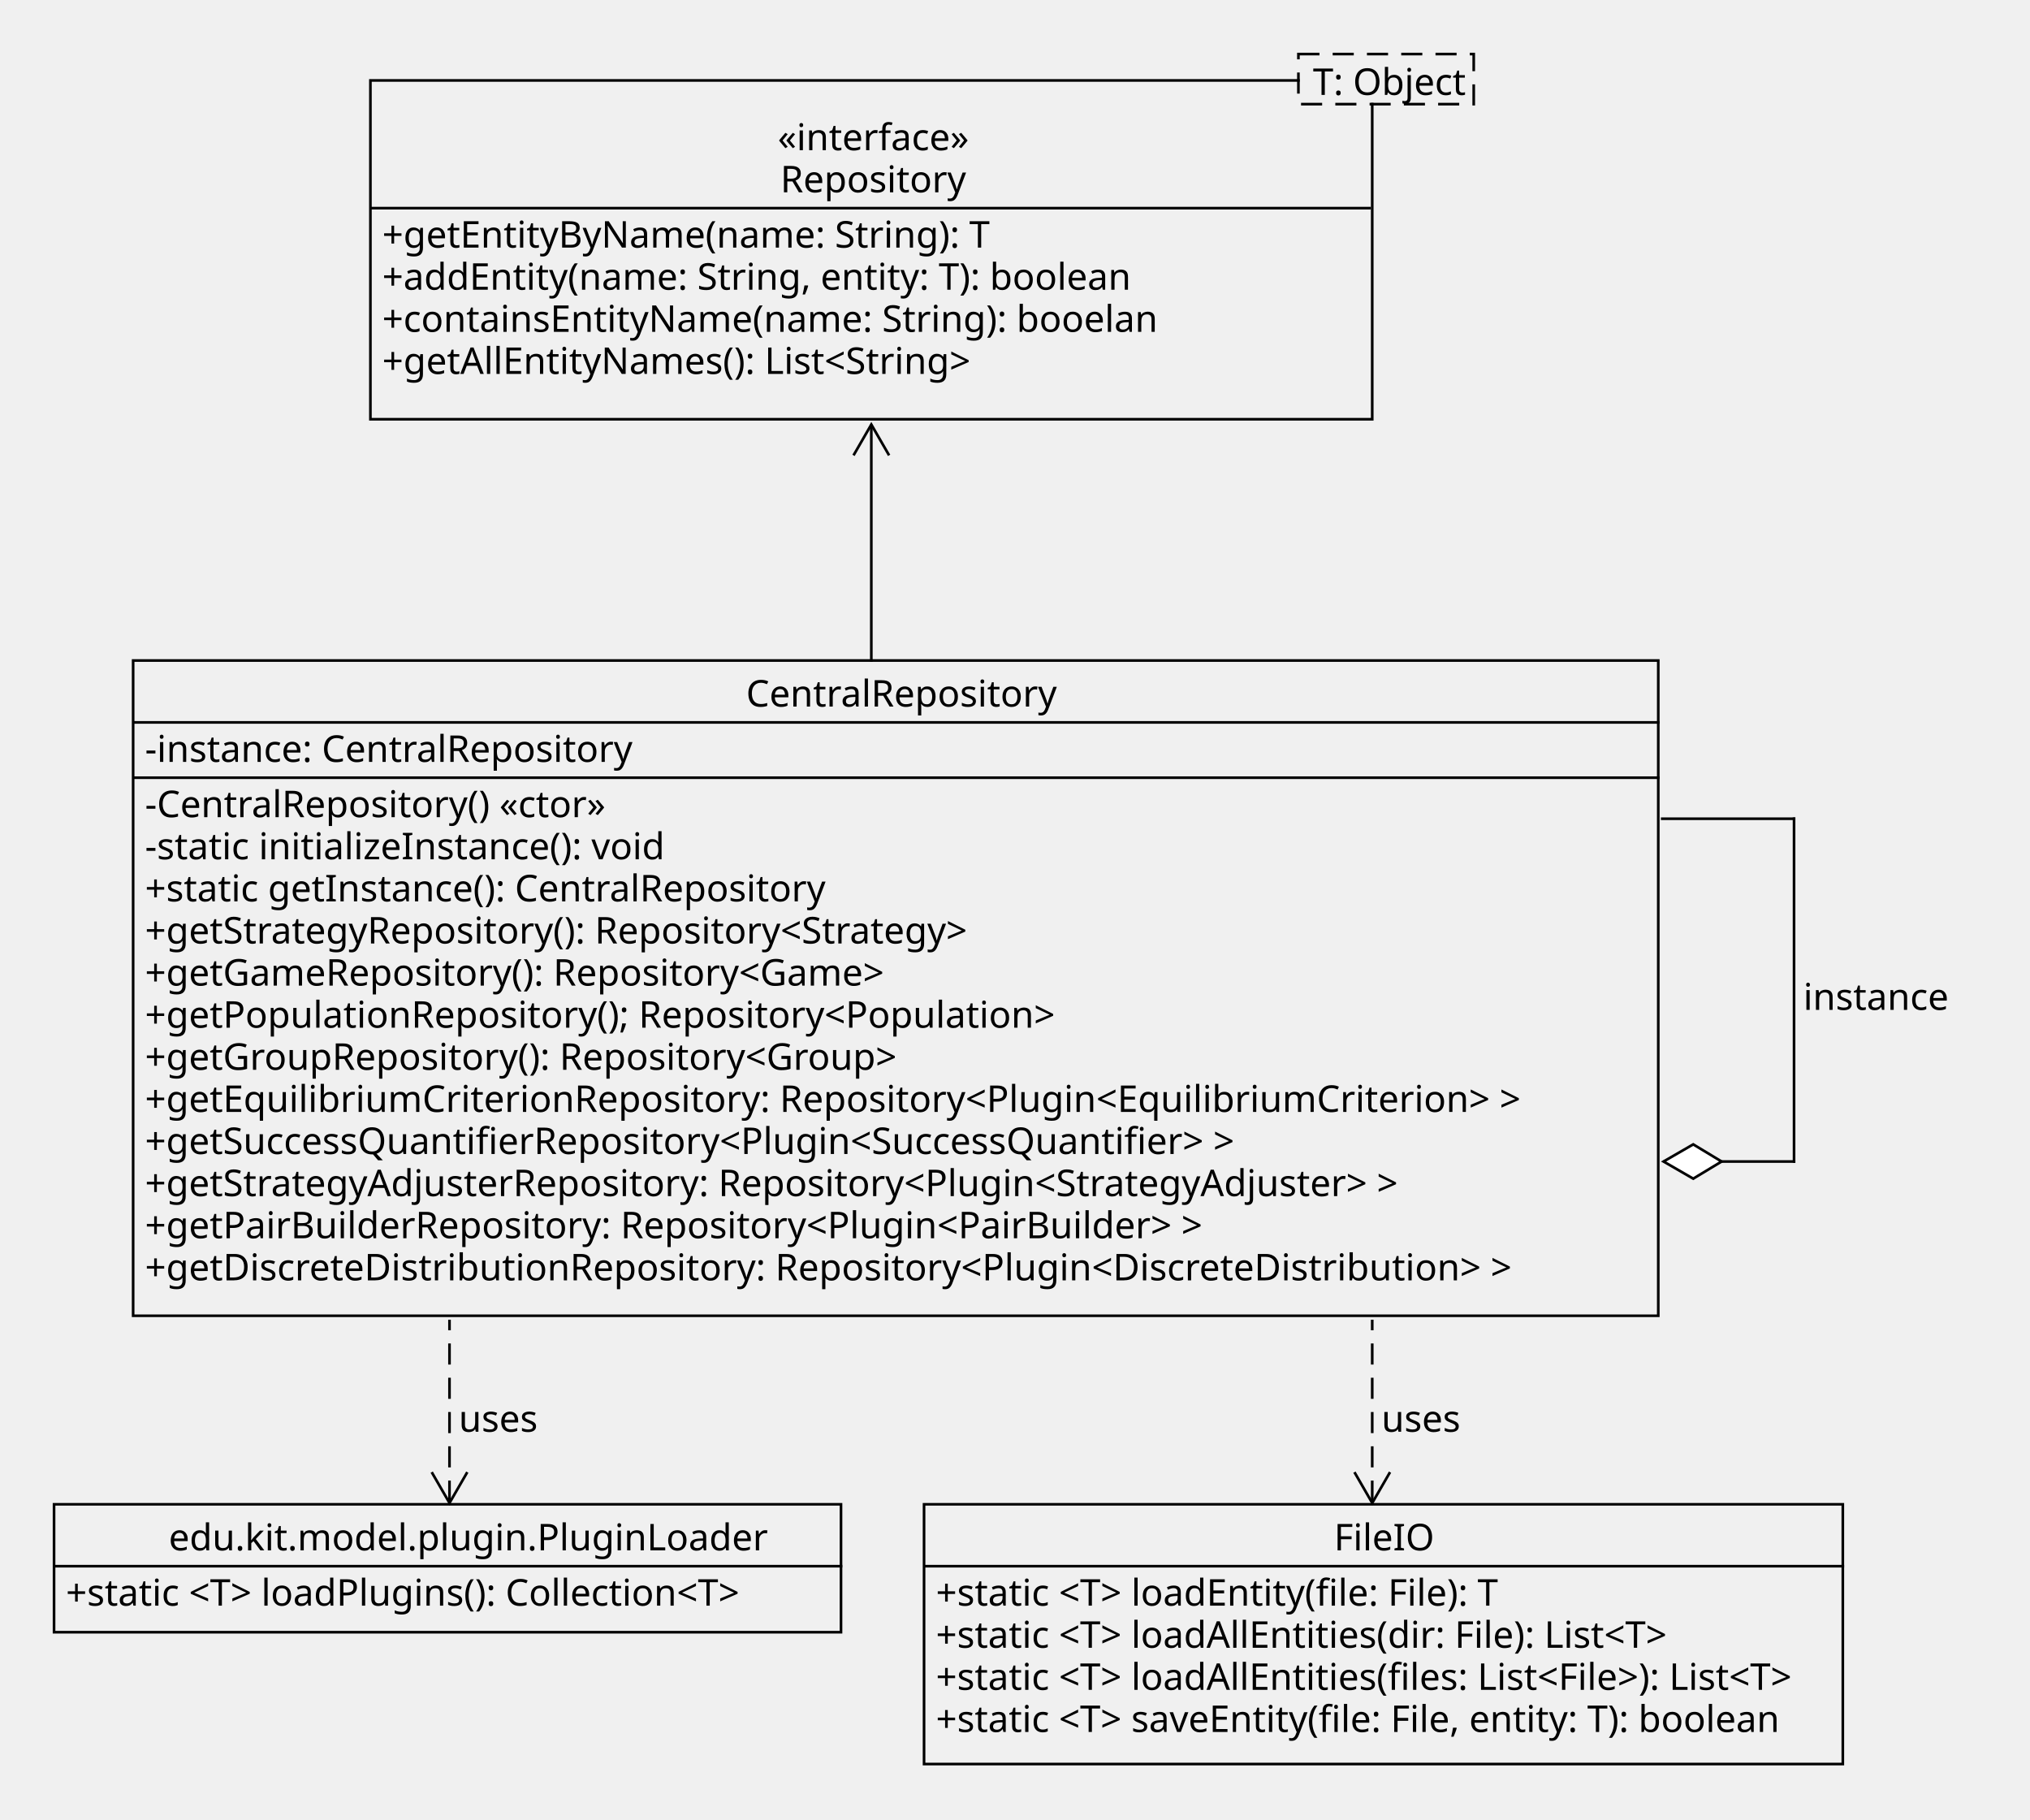
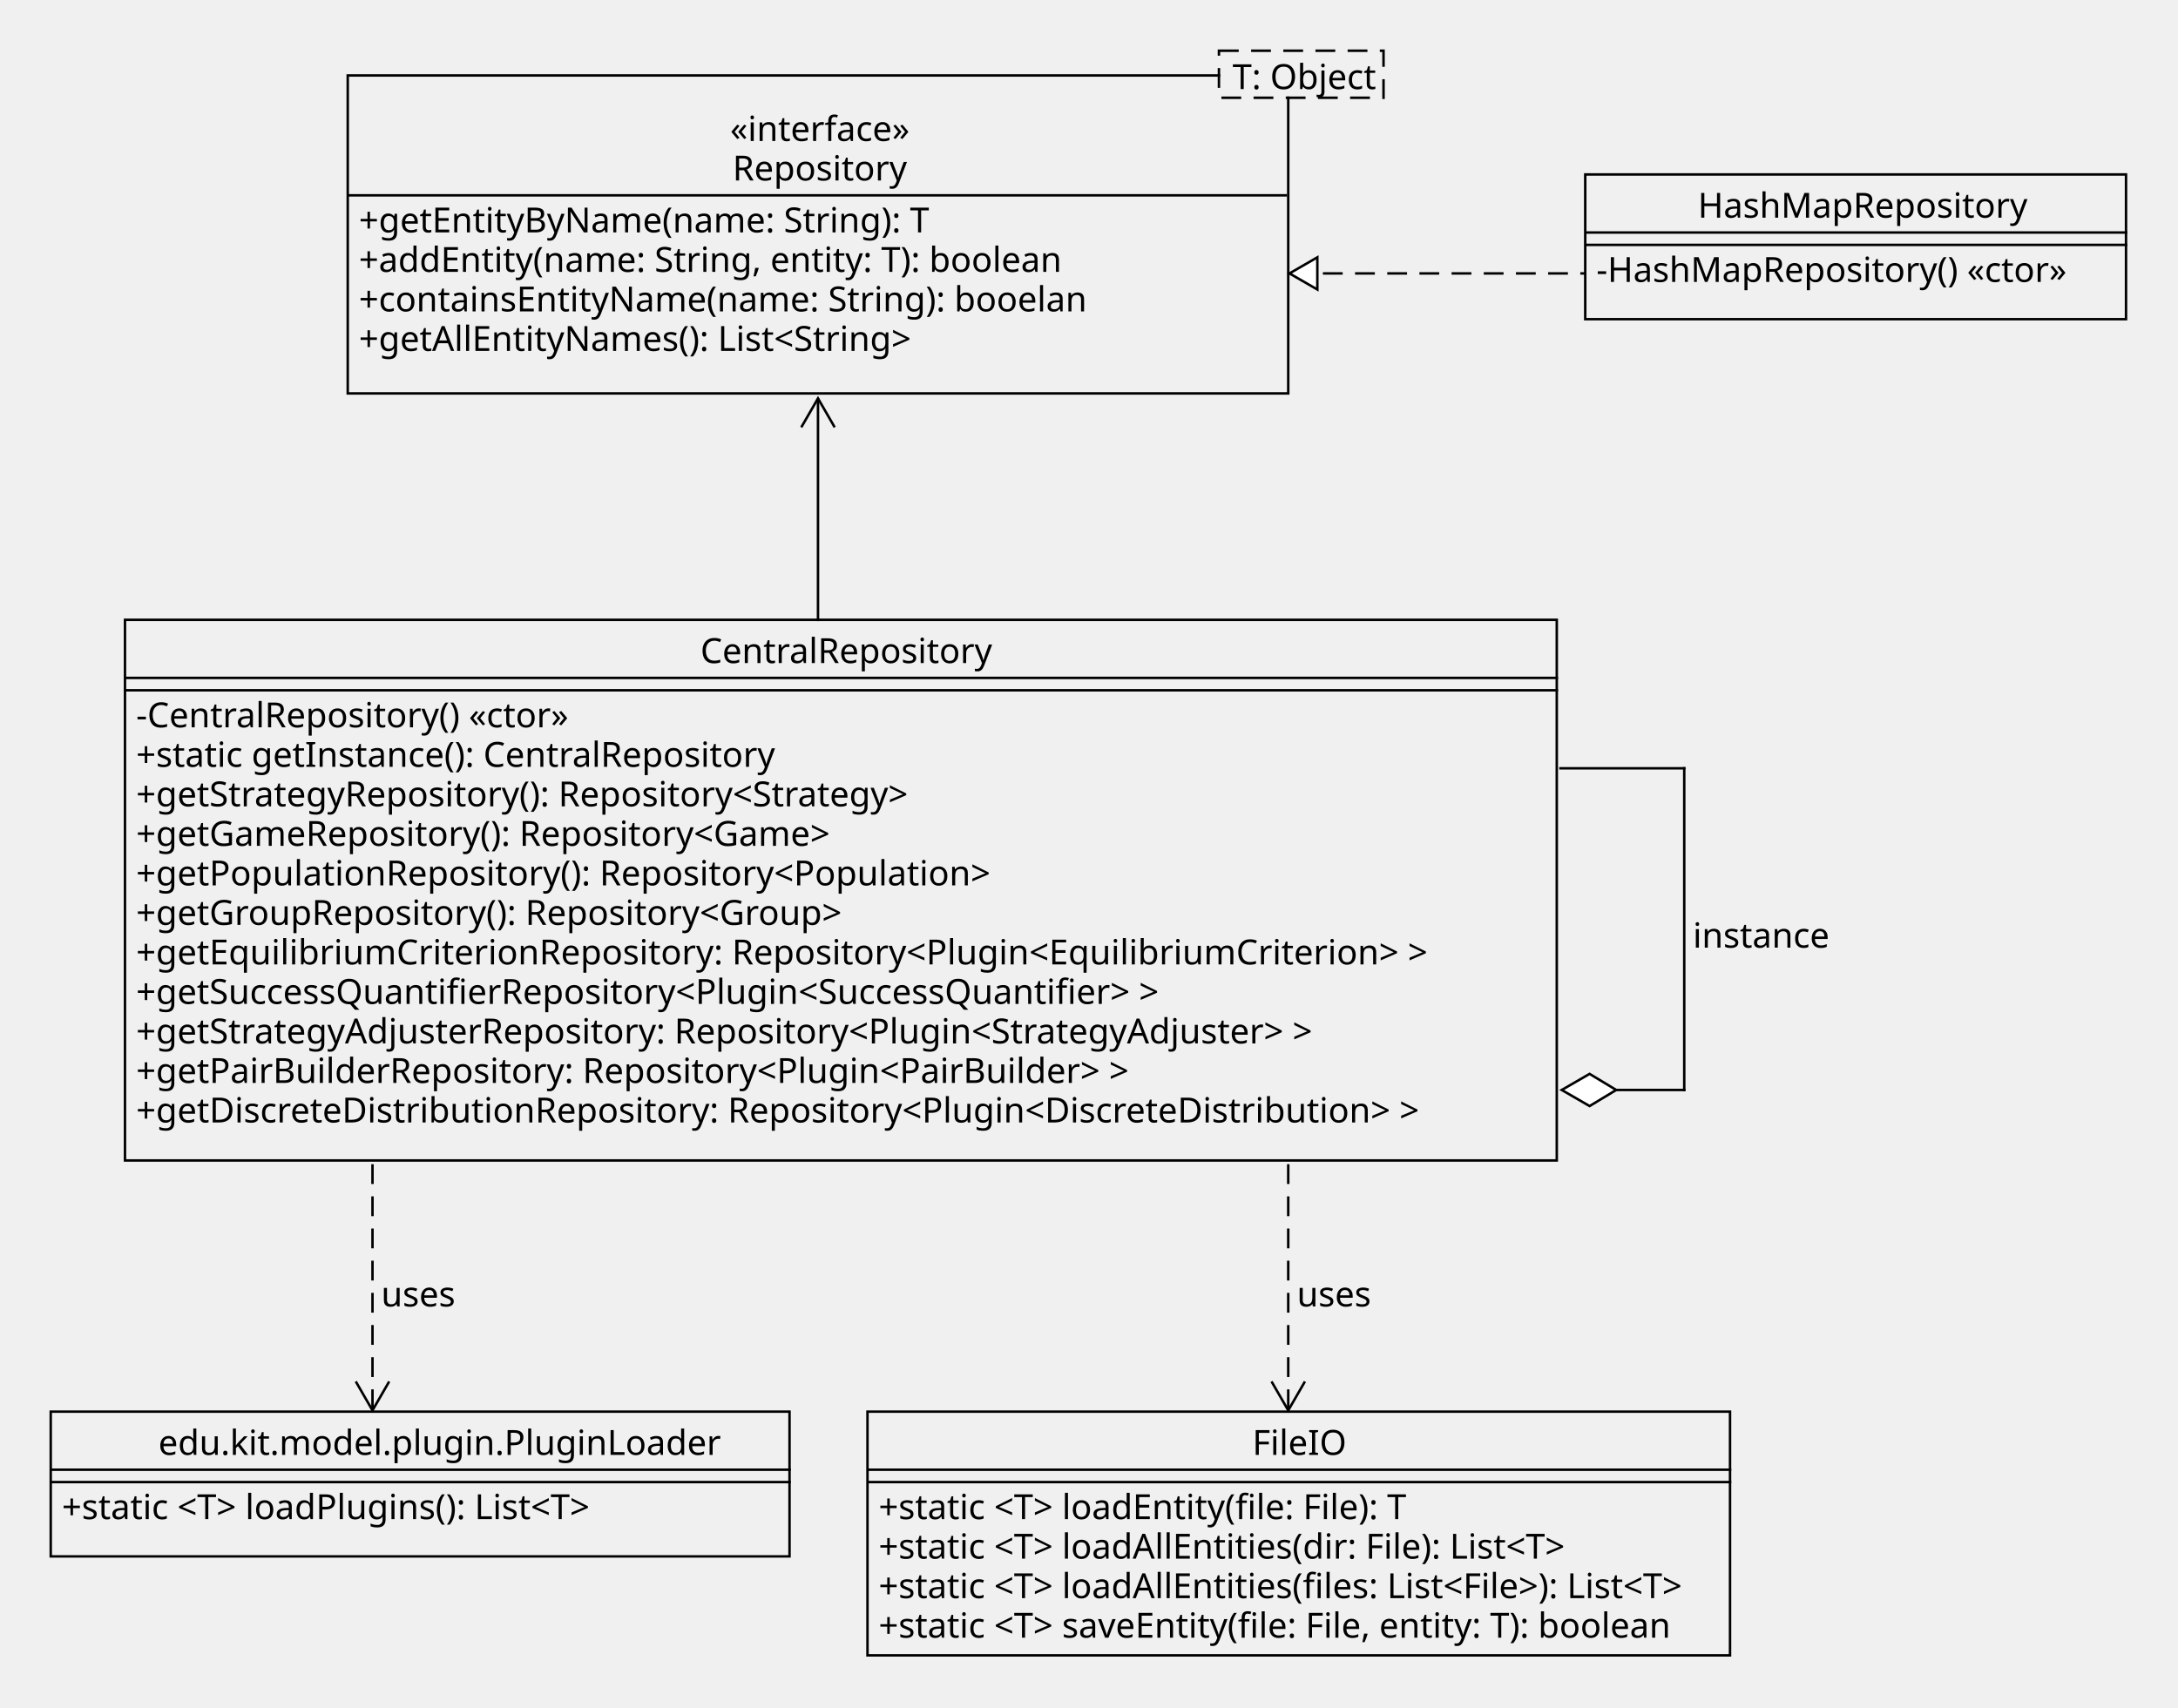
- <svg xmlns="http://www.w3.org/2000/svg" fill-opacity="1" color-rendering="auto" color-interpolation="auto" text-rendering="auto" stroke="black" stroke-linecap="square" width="770" stroke-miterlimit="10" shape-rendering="auto" stroke-opacity="1" fill="black" stroke-dasharray="none" font-weight="normal" stroke-width="1" viewBox="430 110 770 690" height="690" font-family="'Dialog'" font-style="normal" stroke-linejoin="miter" font-size="12px" stroke-dashoffset="0" image-rendering="auto">
+ <svg xmlns="http://www.w3.org/2000/svg" fill-opacity="1" color-rendering="auto" color-interpolation="auto" text-rendering="auto" stroke="black" stroke-linecap="square" width="880" stroke-miterlimit="10" shape-rendering="auto" stroke-opacity="1" fill="black" stroke-dasharray="none" font-weight="normal" stroke-width="1" viewBox="240 80 880 690" height="690" font-family="'Dialog'" font-style="normal" stroke-linejoin="miter" font-size="12px" stroke-dashoffset="0" image-rendering="auto">
  <defs id="genericDefs" />
  <g>
    <defs id="defs1">
      <clipPath clipPathUnits="userSpaceOnUse" id="clipPath1">
        <path d="M0 0 L2147483647 0 L2147483647 2147483647 L0 2147483647 L0 0 Z" />
      </clipPath>
      <clipPath clipPathUnits="userSpaceOnUse" id="clipPath2">
-         <path d="M0 0 L0 50 L300 50 L300 0 Z" />
+         <path d="M0 0 L0 60 L220 60 L220 0 Z" />
      </clipPath>
      <clipPath clipPathUnits="userSpaceOnUse" id="clipPath3">
+         <path d="M0 0 L0 60 L300 60 L300 0 Z" />
+       </clipPath>
+       <clipPath clipPathUnits="userSpaceOnUse" id="clipPath4">
        <path d="M0 0 L0 100 L350 100 L350 0 Z" />
      </clipPath>
-       <clipPath clipPathUnits="userSpaceOnUse" id="clipPath4">
-         <path d="M0 0 L0 250 L580 250 L580 0 Z" />
+       <clipPath clipPathUnits="userSpaceOnUse" id="clipPath5">
+         <path d="M0 0 L0 220 L580 220 L580 0 Z" />
      </clipPath>
-       <clipPath clipPathUnits="userSpaceOnUse" id="clipPath5">
+       <clipPath clipPathUnits="userSpaceOnUse" id="clipPath6">
        <path d="M0 0 L0 140 L420 140 L420 0 Z" />
      </clipPath>
-       <clipPath clipPathUnits="userSpaceOnUse" id="clipPath6">
-         <path d="M0 0 L0 100 L60 100 L60 0 Z" />
+       <clipPath clipPathUnits="userSpaceOnUse" id="clipPath7">
+         <path d="M0 0 L0 30 L150 30 L150 0 Z" />
      </clipPath>
-       <clipPath clipPathUnits="userSpaceOnUse" id="clipPath7">
+       <clipPath clipPathUnits="userSpaceOnUse" id="clipPath8">
+         <path d="M0 0 L0 130 L60 130 L60 0 Z" />
+       </clipPath>
+       <clipPath clipPathUnits="userSpaceOnUse" id="clipPath9">
        <path d="M0 0 L0 120 L30 120 L30 0 Z" />
      </clipPath>
-       <clipPath clipPathUnits="userSpaceOnUse" id="clipPath8">
+       <clipPath clipPathUnits="userSpaceOnUse" id="clipPath10">
        <path d="M0 0 L0 160 L130 160 L130 0 Z" />
      </clipPath>
    </defs>
-     <g fill="rgb(255,255,255)" fill-opacity="0" transform="translate(450,680)" stroke-opacity="0" stroke="rgb(255,255,255)">
-       <rect x="0.5" width="298.5" height="48.5" y="0.5" clip-path="url(#clipPath2)" stroke="none" />
+     <g fill="rgb(255,255,255)" fill-opacity="0" transform="translate(880,150)" stroke-opacity="0" stroke="rgb(255,255,255)">
+       <rect x="0.5" width="218.5" height="58.5" y="0.5" clip-path="url(#clipPath2)" stroke="none" />
    </g>
-     <g transform="translate(450,680)">
-       <rect fill="none" x="0.5" width="298.5" height="48.5" y="0.5" clip-path="url(#clipPath2)" />
-       <text x="44" font-size="14px" y="17.969" clip-path="url(#clipPath2)" font-family="sans-serif" stroke="none" xml:space="preserve">edu.kit.model.plugin.PluginLoader</text>
-       <path fill="none" d="M1 23.969 L299 23.969" clip-path="url(#clipPath2)" />
-       <text x="5" font-size="14px" y="38.938" clip-path="url(#clipPath2)" font-family="sans-serif" stroke="none" xml:space="preserve">+static &lt;T&gt; loadPlugins(): Collection&lt;T&gt;</text>
+     <g transform="translate(880,150)">
+       <rect fill="none" x="0.5" width="218.5" height="58.5" y="0.5" clip-path="url(#clipPath2)" />
+       <text x="46" font-size="14px" y="17.969" clip-path="url(#clipPath2)" font-family="sans-serif" stroke="none" xml:space="preserve">HashMapRepository</text>
+       <path fill="none" d="M1 23.969 L219 23.969" clip-path="url(#clipPath2)" />
+       <path fill="none" d="M1 28.969 L219 28.969" clip-path="url(#clipPath2)" />
+       <text x="5" font-size="14px" y="43.938" clip-path="url(#clipPath2)" font-family="sans-serif" stroke="none" xml:space="preserve">-HashMapRepository() «ctor»</text>
    </g>
-     <g fill="rgb(255,255,255)" fill-opacity="0" transform="translate(780,680)" stroke-opacity="0" stroke="rgb(255,255,255)">
-       <rect x="0.5" width="348.5" height="98.5" y="0.5" clip-path="url(#clipPath3)" stroke="none" />
+     <g fill="rgb(255,255,255)" fill-opacity="0" transform="translate(260,650)" stroke-opacity="0" stroke="rgb(255,255,255)">
+       <rect x="0.5" width="298.5" height="58.5" y="0.5" clip-path="url(#clipPath3)" stroke="none" />
    </g>
-     <g transform="translate(780,680)">
-       <rect fill="none" x="0.5" width="348.5" height="98.5" y="0.5" clip-path="url(#clipPath3)" />
-       <text x="156" font-size="14px" y="17.969" clip-path="url(#clipPath3)" font-family="sans-serif" stroke="none" xml:space="preserve">FileIO</text>
-       <path fill="none" d="M1 23.969 L349 23.969" clip-path="url(#clipPath3)" />
-       <text x="5" font-size="14px" y="38.938" clip-path="url(#clipPath3)" font-family="sans-serif" stroke="none" xml:space="preserve">+static &lt;T&gt; loadEntity(file: File): T</text>
-       <text x="5" font-size="14px" y="54.906" clip-path="url(#clipPath3)" font-family="sans-serif" stroke="none" xml:space="preserve">+static &lt;T&gt; loadAllEntities(dir: File): List&lt;T&gt;</text>
-       <text x="5" font-size="14px" y="70.875" clip-path="url(#clipPath3)" font-family="sans-serif" stroke="none" xml:space="preserve">+static &lt;T&gt; loadAllEntities(files: List&lt;File&gt;): List&lt;T&gt;</text>
-       <text x="5" font-size="14px" y="86.844" clip-path="url(#clipPath3)" font-family="sans-serif" stroke="none" xml:space="preserve">+static &lt;T&gt; saveEntity(file: File, entity: T): boolean</text>
+     <g transform="translate(260,650)">
+       <rect fill="none" x="0.5" width="298.5" height="58.5" y="0.5" clip-path="url(#clipPath3)" />
+       <text x="44" font-size="14px" y="17.969" clip-path="url(#clipPath3)" font-family="sans-serif" stroke="none" xml:space="preserve">edu.kit.model.plugin.PluginLoader</text>
+       <path fill="none" d="M1 23.969 L299 23.969" clip-path="url(#clipPath3)" />
+       <path fill="none" d="M1 28.969 L299 28.969" clip-path="url(#clipPath3)" />
+       <text x="5" font-size="14px" y="43.938" clip-path="url(#clipPath3)" font-family="sans-serif" stroke="none" xml:space="preserve">+static &lt;T&gt; loadPlugins(): List&lt;T&gt;</text>
    </g>
-     <g fill="rgb(255,255,255)" fill-opacity="0" transform="translate(480,360)" stroke-opacity="0" stroke="rgb(255,255,255)">
-       <rect x="0.5" width="578.5" height="248.5" y="0.5" clip-path="url(#clipPath4)" stroke="none" />
+     <g fill="rgb(255,255,255)" fill-opacity="0" transform="translate(590,650)" stroke-opacity="0" stroke="rgb(255,255,255)">
+       <rect x="0.5" width="348.5" height="98.5" y="0.5" clip-path="url(#clipPath4)" stroke="none" />
    </g>
-     <g transform="translate(480,360)">
-       <rect fill="none" x="0.5" width="578.5" height="248.5" y="0.5" clip-path="url(#clipPath4)" />
-       <text x="233" font-size="14px" y="17.969" clip-path="url(#clipPath4)" font-family="sans-serif" stroke="none" xml:space="preserve">CentralRepository</text>
-       <path fill="none" d="M1 23.969 L579 23.969" clip-path="url(#clipPath4)" />
-       <text x="5" font-size="14px" y="38.938" clip-path="url(#clipPath4)" font-family="sans-serif" stroke="none" xml:space="preserve">-instance: CentralRepository</text>
-       <path fill="none" d="M1 44.938 L579 44.938" clip-path="url(#clipPath4)" />
-       <text x="5" font-size="14px" y="59.906" clip-path="url(#clipPath4)" font-family="sans-serif" stroke="none" xml:space="preserve">-CentralRepository() «ctor»</text>
-       <text x="5" font-size="14px" y="75.875" clip-path="url(#clipPath4)" font-family="sans-serif" stroke="none" xml:space="preserve">-static initializeInstance(): void</text>
-       <text x="5" font-size="14px" y="91.844" clip-path="url(#clipPath4)" font-family="sans-serif" stroke="none" xml:space="preserve">+static getInstance(): CentralRepository</text>
-       <text x="5" font-size="14px" y="107.812" clip-path="url(#clipPath4)" font-family="sans-serif" stroke="none" xml:space="preserve">+getStrategyRepository(): Repository&lt;Strategy&gt;</text>
-       <text x="5" font-size="14px" y="123.781" clip-path="url(#clipPath4)" font-family="sans-serif" stroke="none" xml:space="preserve">+getGameRepository(): Repository&lt;Game&gt;</text>
-       <text x="5" font-size="14px" y="139.75" clip-path="url(#clipPath4)" font-family="sans-serif" stroke="none" xml:space="preserve">+getPopulationRepository(); Repository&lt;Population&gt;</text>
-       <text x="5" font-size="14px" y="155.719" clip-path="url(#clipPath4)" font-family="sans-serif" stroke="none" xml:space="preserve">+getGroupRepository(): Repository&lt;Group&gt;</text>
-       <text x="5" font-size="14px" y="171.688" clip-path="url(#clipPath4)" font-family="sans-serif" stroke="none" xml:space="preserve">+getEquilibriumCriterionRepository: Repository&lt;Plugin&lt;EquilibriumCriterion&gt; &gt;</text>
-       <text x="5" font-size="14px" y="187.656" clip-path="url(#clipPath4)" font-family="sans-serif" stroke="none" xml:space="preserve">+getSuccessQuantifierRepository&lt;Plugin&lt;SuccessQuantifier&gt; &gt;</text>
-       <text x="5" font-size="14px" y="203.625" clip-path="url(#clipPath4)" font-family="sans-serif" stroke="none" xml:space="preserve">+getStrategyAdjusterRepository: Repository&lt;Plugin&lt;StrategyAdjuster&gt; &gt;</text>
-       <text x="5" font-size="14px" y="219.594" clip-path="url(#clipPath4)" font-family="sans-serif" stroke="none" xml:space="preserve">+getPairBuilderRepository: Repository&lt;Plugin&lt;PairBuilder&gt; &gt;</text>
-       <text x="5" font-size="14px" y="235.562" clip-path="url(#clipPath4)" font-family="sans-serif" stroke="none" xml:space="preserve">+getDiscreteDistributionRepository: Repository&lt;Plugin&lt;DiscreteDistribution&gt; &gt;</text>
+     <g transform="translate(590,650)">
+       <rect fill="none" x="0.5" width="348.5" height="98.5" y="0.5" clip-path="url(#clipPath4)" />
+       <text x="156" font-size="14px" y="17.969" clip-path="url(#clipPath4)" font-family="sans-serif" stroke="none" xml:space="preserve">FileIO</text>
+       <path fill="none" d="M1 23.969 L349 23.969" clip-path="url(#clipPath4)" />
+       <path fill="none" d="M1 28.969 L349 28.969" clip-path="url(#clipPath4)" />
+       <text x="5" font-size="14px" y="43.938" clip-path="url(#clipPath4)" font-family="sans-serif" stroke="none" xml:space="preserve">+static &lt;T&gt; loadEntity(file: File): T</text>
+       <text x="5" font-size="14px" y="59.906" clip-path="url(#clipPath4)" font-family="sans-serif" stroke="none" xml:space="preserve">+static &lt;T&gt; loadAllEntities(dir: File): List&lt;T&gt;</text>
+       <text x="5" font-size="14px" y="75.875" clip-path="url(#clipPath4)" font-family="sans-serif" stroke="none" xml:space="preserve">+static &lt;T&gt; loadAllEntities(files: List&lt;File&gt;): List&lt;T&gt;</text>
+       <text x="5" font-size="14px" y="91.844" clip-path="url(#clipPath4)" font-family="sans-serif" stroke="none" xml:space="preserve">+static &lt;T&gt; saveEntity(file: File, entity: T): boolean</text>
    </g>
-     <g fill="rgb(255,255,255)" fill-opacity="0" transform="translate(570,130)" stroke-opacity="0" stroke="rgb(255,255,255)">
-       <path d="M0.5 10.5 L352.5 10.5 L352.5 0.5 L419 0.5 L419 19.5 L380.5 19.5 L380.5 139 L0.5 139 Z" stroke="none" clip-path="url(#clipPath5)" />
-       <path fill="none" d="M0.5 10.5 L352.5 10.5 L352.5 0.5 L419 0.5 L419 19.5 L380.5 19.5 L380.5 139 L0.5 139 Z" clip-path="url(#clipPath5)" />
-       <rect x="352.5" width="66.5" height="19" y="0.5" clip-path="url(#clipPath5)" stroke="none" />
+     <g fill="rgb(255,255,255)" fill-opacity="0" transform="translate(290,330)" stroke-opacity="0" stroke="rgb(255,255,255)">
+       <rect x="0.5" width="578.5" height="218.5" y="0.5" clip-path="url(#clipPath5)" stroke="none" />
    </g>
-     <g stroke-dasharray="8,5" stroke-miterlimit="5" transform="translate(570,130)" stroke-linecap="butt">
-       <rect fill="none" x="352.5" width="66.5" height="19" y="0.5" clip-path="url(#clipPath5)" />
-       <path fill="none" stroke-miterlimit="10" stroke-dasharray="none" d="M352.5 10.5 L0.5 10.5 L0.5 139 L380.5 139 L380.5 19.5" clip-path="url(#clipPath5)" stroke-linecap="square" />
+     <g transform="translate(290,330)">
+       <rect fill="none" x="0.5" width="578.5" height="218.5" y="0.5" clip-path="url(#clipPath5)" />
+       <text x="233" font-size="14px" y="17.969" clip-path="url(#clipPath5)" font-family="sans-serif" stroke="none" xml:space="preserve">CentralRepository</text>
+       <path fill="none" d="M1 23.969 L579 23.969" clip-path="url(#clipPath5)" />
+       <path fill="none" d="M1 28.969 L579 28.969" clip-path="url(#clipPath5)" />
+       <text x="5" font-size="14px" y="43.938" clip-path="url(#clipPath5)" font-family="sans-serif" stroke="none" xml:space="preserve">-CentralRepository() «ctor»</text>
+       <text x="5" font-size="14px" y="59.906" clip-path="url(#clipPath5)" font-family="sans-serif" stroke="none" xml:space="preserve">+static getInstance(): CentralRepository</text>
+       <text x="5" font-size="14px" y="75.875" clip-path="url(#clipPath5)" font-family="sans-serif" stroke="none" xml:space="preserve">+getStrategyRepository(): Repository&lt;Strategy&gt;</text>
+       <text x="5" font-size="14px" y="91.844" clip-path="url(#clipPath5)" font-family="sans-serif" stroke="none" xml:space="preserve">+getGameRepository(): Repository&lt;Game&gt;</text>
+       <text x="5" font-size="14px" y="107.812" clip-path="url(#clipPath5)" font-family="sans-serif" stroke="none" xml:space="preserve">+getPopulationRepository(): Repository&lt;Population&gt;</text>
+       <text x="5" font-size="14px" y="123.781" clip-path="url(#clipPath5)" font-family="sans-serif" stroke="none" xml:space="preserve">+getGroupRepository(): Repository&lt;Group&gt;</text>
+       <text x="5" font-size="14px" y="139.75" clip-path="url(#clipPath5)" font-family="sans-serif" stroke="none" xml:space="preserve">+getEquilibriumCriterionRepository: Repository&lt;Plugin&lt;EquilibriumCriterion&gt; &gt;</text>
+       <text x="5" font-size="14px" y="155.719" clip-path="url(#clipPath5)" font-family="sans-serif" stroke="none" xml:space="preserve">+getSuccessQuantifierRepository&lt;Plugin&lt;SuccessQuantifier&gt; &gt;</text>
+       <text x="5" font-size="14px" y="171.688" clip-path="url(#clipPath5)" font-family="sans-serif" stroke="none" xml:space="preserve">+getStrategyAdjusterRepository: Repository&lt;Plugin&lt;StrategyAdjuster&gt; &gt;</text>
+       <text x="5" font-size="14px" y="187.656" clip-path="url(#clipPath5)" font-family="sans-serif" stroke="none" xml:space="preserve">+getPairBuilderRepository: Repository&lt;Plugin&lt;PairBuilder&gt; &gt;</text>
+       <text x="5" font-size="14px" y="203.625" clip-path="url(#clipPath5)" font-family="sans-serif" stroke="none" xml:space="preserve">+getDiscreteDistributionRepository: Repository&lt;Plugin&lt;DiscreteDistribution&gt; &gt;</text>
    </g>
-     <g font-family="sans-serif" font-size="14px" transform="translate(570,130)">
-       <text x="358" xml:space="preserve" y="16" clip-path="url(#clipPath5)" stroke="none">T: Object</text>
-       <text x="155" xml:space="preserve" y="36.969" clip-path="url(#clipPath5)" stroke="none">«interface»</text>
-       <text x="156" xml:space="preserve" y="52.938" clip-path="url(#clipPath5)" stroke="none">Repository</text>
-       <path fill="none" d="M1 58.938 L379.5 58.938" clip-path="url(#clipPath5)" />
-       <text x="5" xml:space="preserve" y="73.906" clip-path="url(#clipPath5)" stroke="none">+getEntityByName(name: String): T</text>
-       <text x="5" xml:space="preserve" y="89.875" clip-path="url(#clipPath5)" stroke="none">+addEntity(name: String, entity: T): boolean</text>
-       <text x="5" xml:space="preserve" y="105.844" clip-path="url(#clipPath5)" stroke="none">+containsEntityName(name: String): booelan</text>
-       <text x="5" xml:space="preserve" y="121.812" clip-path="url(#clipPath5)" stroke="none">+getAllEntityNames(): List&lt;String&gt;</text>
+     <g fill="rgb(255,255,255)" fill-opacity="0" transform="translate(380,100)" stroke-opacity="0" stroke="rgb(255,255,255)">
+       <path d="M0.5 10.5 L352.5 10.5 L352.5 0.5 L419 0.5 L419 19.5 L380.5 19.5 L380.5 139 L0.5 139 Z" stroke="none" clip-path="url(#clipPath6)" />
+       <path fill="none" d="M0.5 10.5 L352.5 10.5 L352.5 0.5 L419 0.5 L419 19.5 L380.5 19.5 L380.5 139 L0.5 139 Z" clip-path="url(#clipPath6)" />
+       <rect x="352.5" width="66.5" height="19" y="0.5" clip-path="url(#clipPath6)" stroke="none" />
    </g>
-     <g stroke-dasharray="8,5" stroke-miterlimit="5" transform="translate(590,600)" stroke-linecap="butt">
-       <path fill="none" d="M10.5 79.5 L10.5 10.5" clip-path="url(#clipPath6)" />
-       <path fill="none" stroke-miterlimit="10" stroke-dasharray="none" d="M17 68.742 L10.5 80 L4 68.742" clip-path="url(#clipPath6)" stroke-linecap="square" />
+     <g stroke-dasharray="8,5" stroke-miterlimit="5" transform="translate(380,100)" stroke-linecap="butt">
+       <rect fill="none" x="352.5" width="66.5" height="19" y="0.5" clip-path="url(#clipPath6)" />
+       <path fill="none" stroke-miterlimit="10" stroke-dasharray="none" d="M352.5 10.5 L0.5 10.5 L0.5 139 L380.5 139 L380.5 19.5" clip-path="url(#clipPath6)" stroke-linecap="square" />
    </g>
-     <g font-family="sans-serif" font-size="14px" transform="translate(590,600)">
-       <text x="14" xml:space="preserve" y="52.984" clip-path="url(#clipPath6)" stroke="none">uses</text>
+     <g font-family="sans-serif" font-size="14px" transform="translate(380,100)">
+       <text x="358" xml:space="preserve" y="16" clip-path="url(#clipPath6)" stroke="none">T: Object</text>
+       <text x="155" xml:space="preserve" y="36.969" clip-path="url(#clipPath6)" stroke="none">«interface»</text>
+       <text x="156" xml:space="preserve" y="52.938" clip-path="url(#clipPath6)" stroke="none">Repository</text>
+       <path fill="none" d="M1 58.938 L379.5 58.938" clip-path="url(#clipPath6)" />
+       <text x="5" xml:space="preserve" y="73.906" clip-path="url(#clipPath6)" stroke="none">+getEntityByName(name: String): T</text>
+       <text x="5" xml:space="preserve" y="89.875" clip-path="url(#clipPath6)" stroke="none">+addEntity(name: String, entity: T): boolean</text>
+       <text x="5" xml:space="preserve" y="105.844" clip-path="url(#clipPath6)" stroke="none">+containsEntityName(name: String): booelan</text>
+       <text x="5" xml:space="preserve" y="121.812" clip-path="url(#clipPath6)" stroke="none">+getAllEntityNames(): List&lt;String&gt;</text>
    </g>
-     <g stroke-dasharray="8,5" stroke-miterlimit="5" transform="translate(940,600)" stroke-linecap="butt">
-       <path fill="none" d="M10.5 79.5 L10.5 10.5" clip-path="url(#clipPath6)" />
-       <path fill="none" stroke-miterlimit="10" stroke-dasharray="none" d="M17 68.742 L10.5 80 L4 68.742" clip-path="url(#clipPath6)" stroke-linecap="square" />
+     <g stroke-dasharray="8,5" stroke-miterlimit="5" transform="translate(750,180)" stroke-linecap="butt">
+       <path fill="none" d="M11.5 10.5 L130.5 10.5" clip-path="url(#clipPath7)" />
+       <path fill="white" d="M22.258 17 L11 10.5 L22.258 4 Z" clip-path="url(#clipPath7)" stroke="none" />
+       <path fill="none" stroke-miterlimit="10" stroke-dasharray="none" d="M22.258 17 L11 10.5 L22.258 4 Z" clip-path="url(#clipPath7)" stroke-linecap="square" />
    </g>
-     <g font-family="sans-serif" font-size="14px" transform="translate(940,600)">
-       <text x="14" xml:space="preserve" y="52.984" clip-path="url(#clipPath6)" stroke="none">uses</text>
+     <g stroke-dasharray="8,5" stroke-miterlimit="5" transform="translate(380,540)" stroke-linecap="butt">
+       <path fill="none" d="M10.5 109.5 L10.5 10.5" clip-path="url(#clipPath8)" />
+       <path fill="none" stroke-miterlimit="10" stroke-dasharray="none" d="M17 98.742 L10.5 110 L4 98.742" clip-path="url(#clipPath8)" stroke-linecap="square" />
    </g>
-     <g transform="translate(750,260)">
-       <path fill="none" d="M10.5 100.5 L10.5 11.5" clip-path="url(#clipPath7)" />
-       <path fill="none" d="M17 22.258 L10.5 11 L4 22.258" clip-path="url(#clipPath7)" />
+     <g font-family="sans-serif" font-size="14px" transform="translate(380,540)">
+       <text x="14" xml:space="preserve" y="67.984" clip-path="url(#clipPath8)" stroke="none">uses</text>
    </g>
-     <g transform="translate(1050,410)">
-       <path fill="none" d="M11.5 140.5 L60.5 140.5" clip-path="url(#clipPath8)" />
-       <path fill="none" d="M60.5 140.5 L60.5 10.5" clip-path="url(#clipPath8)" />
-       <path fill="none" d="M60.5 10.5 L10.5 10.5" clip-path="url(#clipPath8)" />
-       <path fill="white" d="M22.258 147 L11 140.5 L22.258 134 L33.017 140.5 Z" clip-path="url(#clipPath8)" stroke="none" />
-       <path fill="none" d="M22.258 147 L11 140.5 L22.258 134 L33.017 140.5 Z" clip-path="url(#clipPath8)" />
-       <text x="64" font-size="14px" y="82.984" clip-path="url(#clipPath8)" font-family="sans-serif" stroke="none" xml:space="preserve">instance</text>
+     <g stroke-dasharray="8,5" stroke-miterlimit="5" transform="translate(750,540)" stroke-linecap="butt">
+       <path fill="none" d="M10.5 109.5 L10.5 10.5" clip-path="url(#clipPath8)" />
+       <path fill="none" stroke-miterlimit="10" stroke-dasharray="none" d="M17 98.742 L10.5 110 L4 98.742" clip-path="url(#clipPath8)" stroke-linecap="square" />
+     </g>
+     <g font-family="sans-serif" font-size="14px" transform="translate(750,540)">
+       <text x="14" xml:space="preserve" y="67.984" clip-path="url(#clipPath8)" stroke="none">uses</text>
+     </g>
+     <g transform="translate(560,230)">
+       <path fill="none" d="M10.5 100.5 L10.5 11.5" clip-path="url(#clipPath9)" />
+       <path fill="none" d="M17 22.258 L10.5 11 L4 22.258" clip-path="url(#clipPath9)" />
+     </g>
+     <g transform="translate(860,380)">
+       <path fill="none" d="M11.5 140.5 L60.5 140.5" clip-path="url(#clipPath10)" />
+       <path fill="none" d="M60.5 140.5 L60.5 10.5" clip-path="url(#clipPath10)" />
+       <path fill="none" d="M60.5 10.5 L10.5 10.5" clip-path="url(#clipPath10)" />
+       <path fill="white" d="M22.258 147 L11 140.5 L22.258 134 L33.017 140.5 Z" clip-path="url(#clipPath10)" stroke="none" />
+       <path fill="none" d="M22.258 147 L11 140.5 L22.258 134 L33.017 140.5 Z" clip-path="url(#clipPath10)" />
+       <text x="64" font-size="14px" y="82.984" clip-path="url(#clipPath10)" font-family="sans-serif" stroke="none" xml:space="preserve">instance</text>
    </g>
  </g>
</svg>
